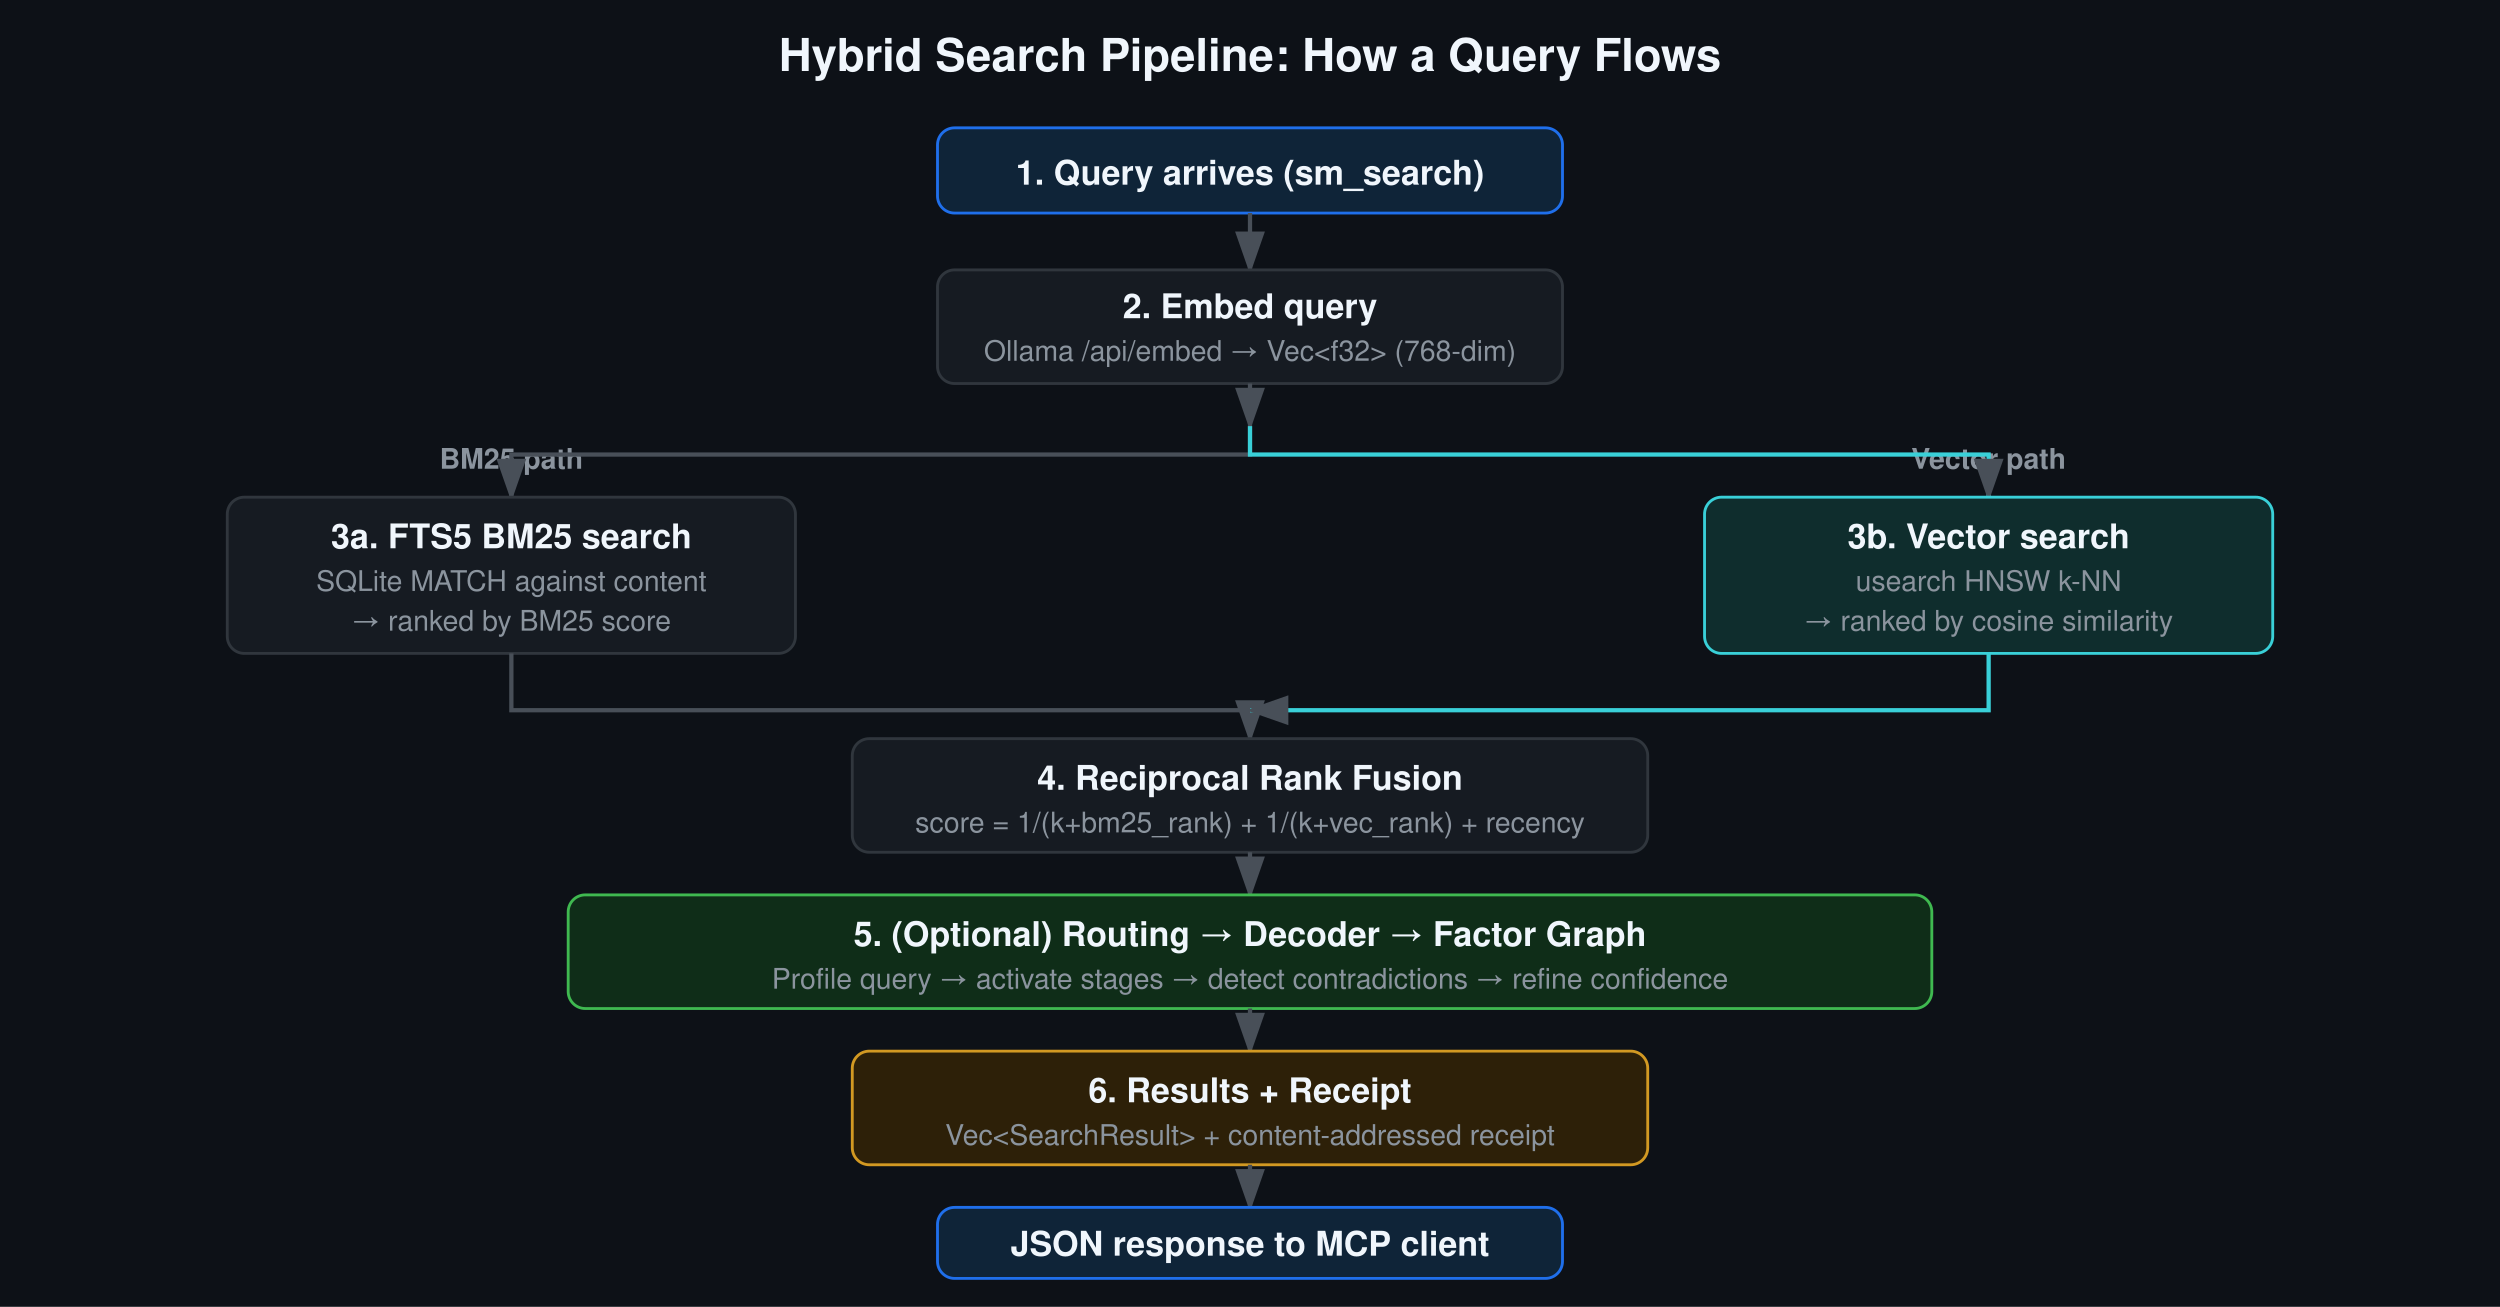
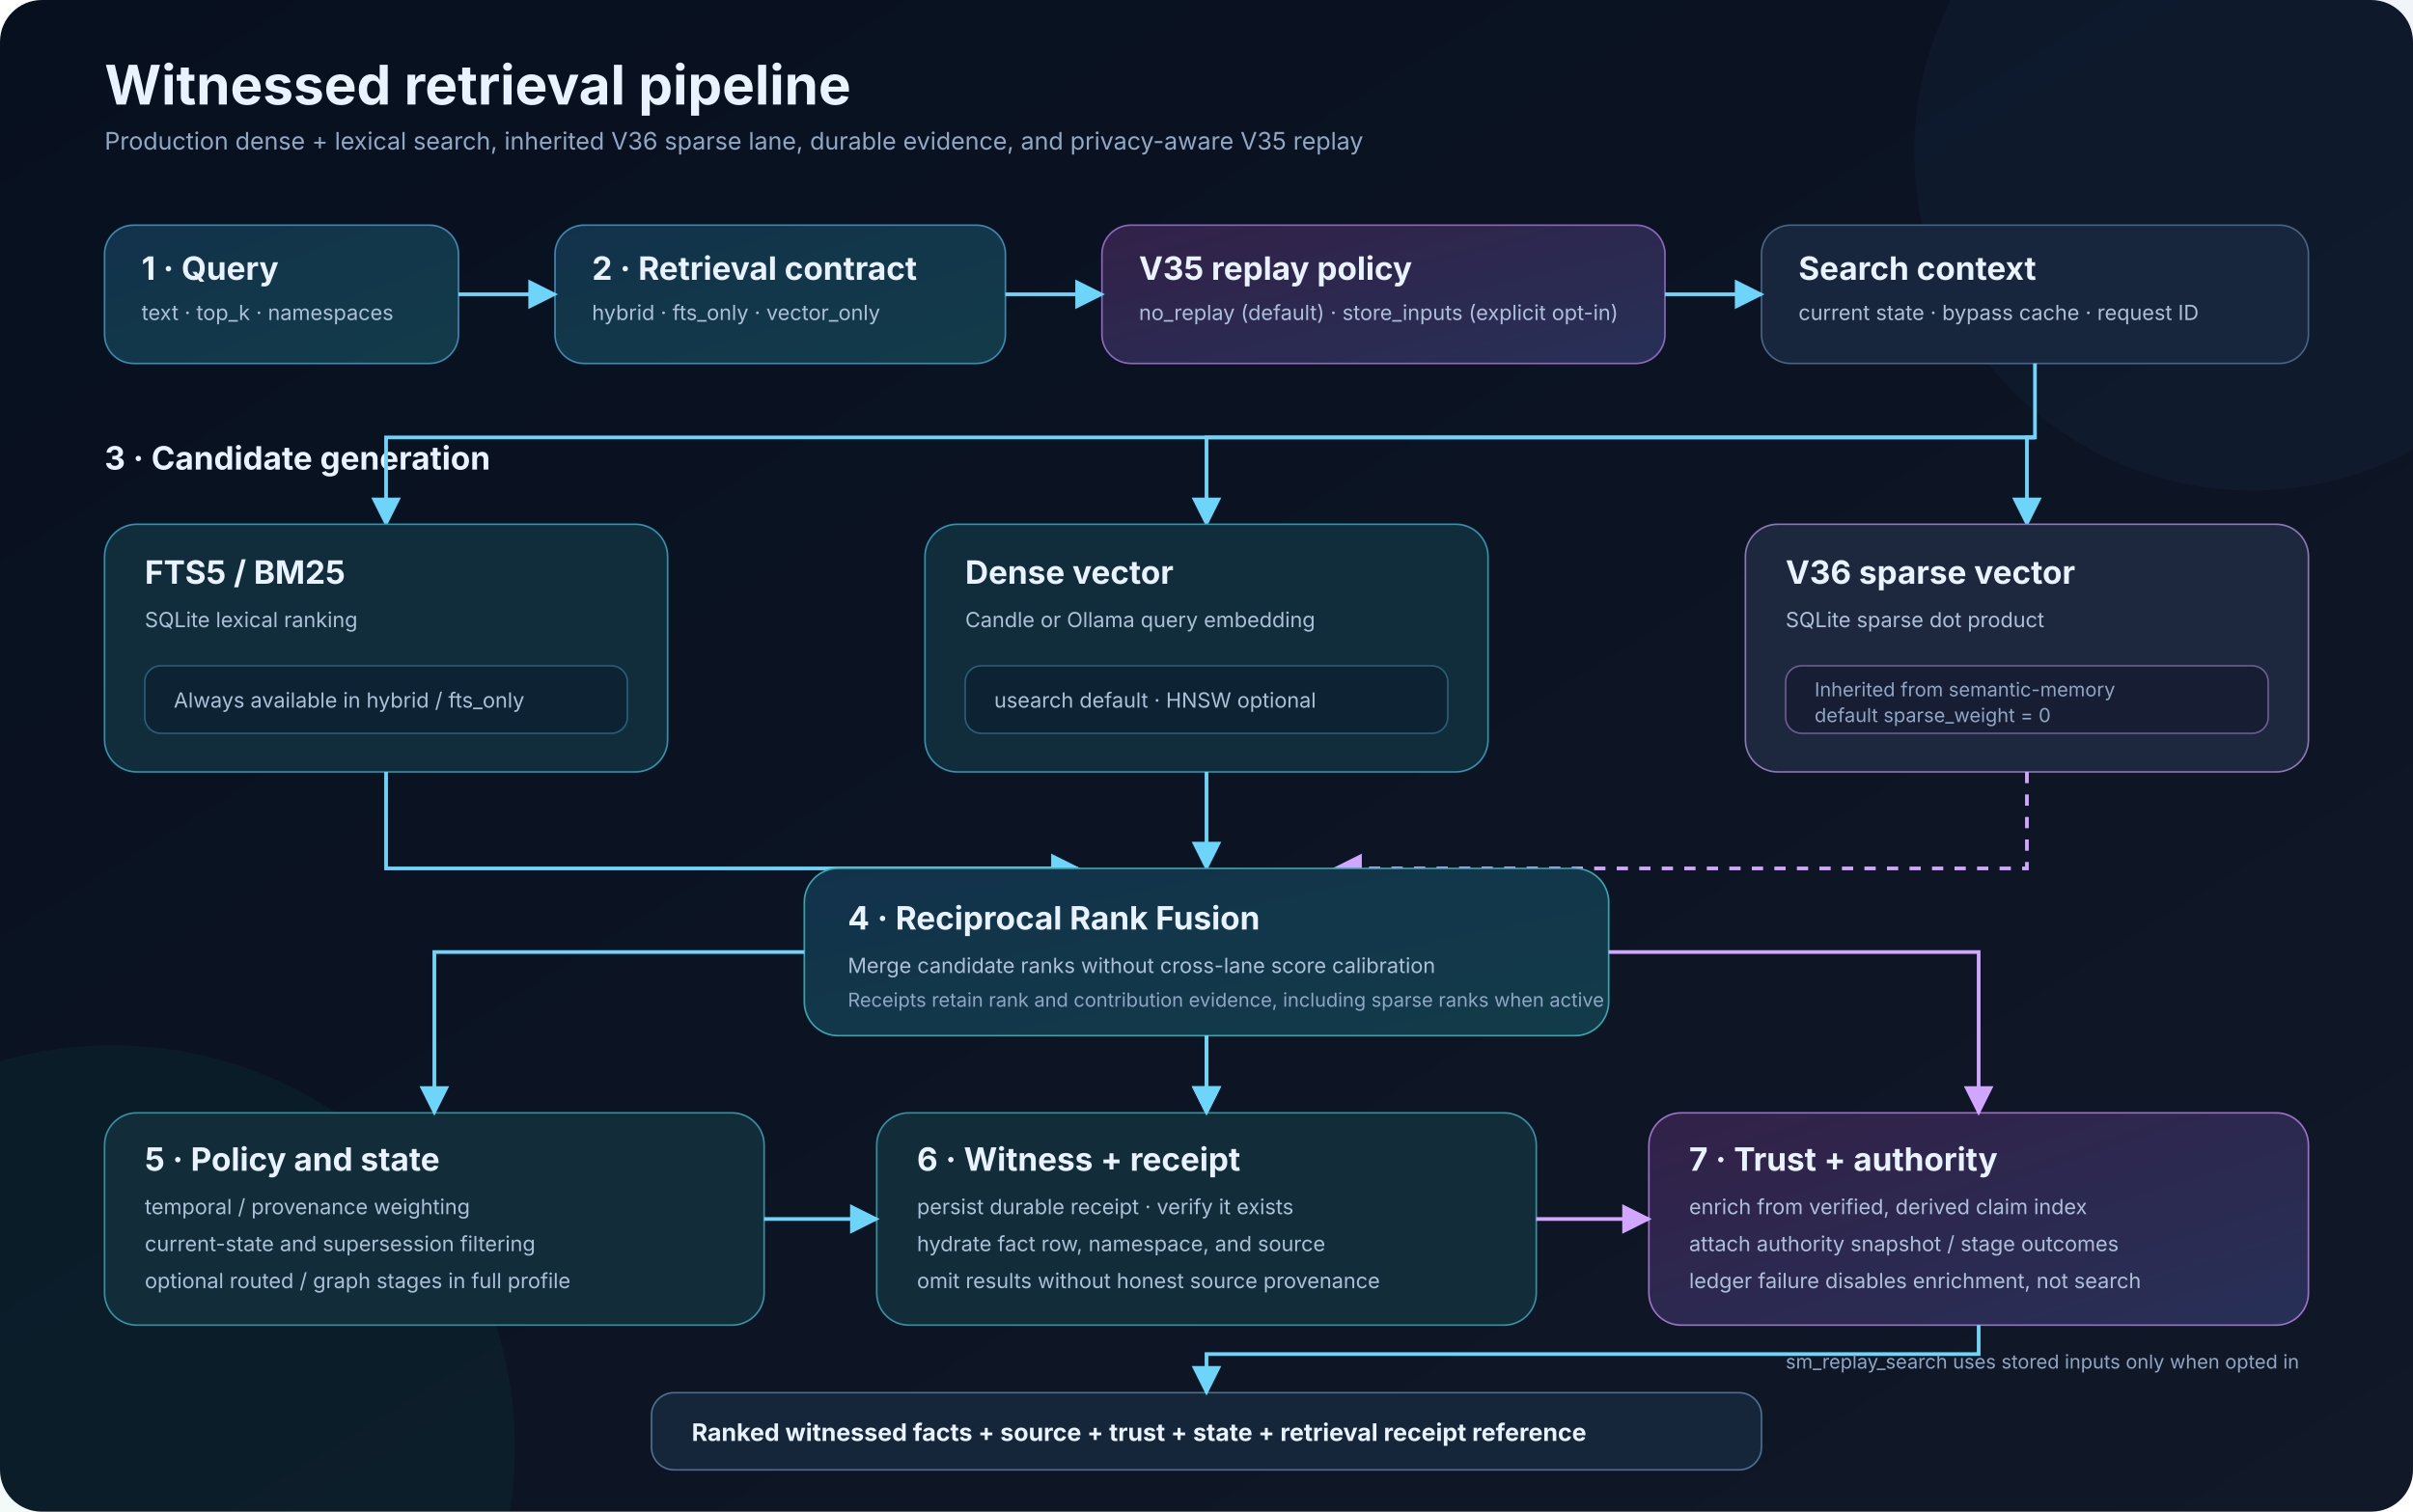
- <svg xmlns="http://www.w3.org/2000/svg" viewBox="0 0 880 460" font-family="-apple-system,BlinkMacSystemFont,'Segoe UI',Helvetica,Arial,sans-serif">
-   <style>
-     .bg { fill: #0d1117; }
-     .box { fill: #161b22; stroke: #30363d; stroke-width: 1; rx: 6; }
-     .box-blue { fill: #0f2438; stroke: #1f6feb; stroke-width: 1; rx: 6; }
-     .box-teal { fill: #0f2d2d; stroke: #39d0d8; stroke-width: 1; rx: 6; }
-     .box-green { fill: #0f2d18; stroke: #3fb950; stroke-width: 1; rx: 6; }
-     .box-orange { fill: #2d2008; stroke: #d29922; stroke-width: 1; rx: 6; }
-     .label { fill: #c9d1d9; font-size: 12px; }
-     .label-bold { fill: #f0f6fc; font-size: 12px; font-weight: 700; }
-     .label-sm { fill: #8b949e; font-size: 10px; }
-     .arrow { stroke: #484f58; stroke-width: 1.5; fill: none; }
-     .arrow-teal { stroke: #39d0d8; stroke-width: 1.5; fill: none; }
-     .arrow-label { fill: #79c0ff; font-size: 10px; text-anchor: middle; }
-   </style>
-   <rect width="880" height="460" class="bg" />
-   <text x="440" y="25" text-anchor="middle" fill="#f0f6fc" font-size="16px" font-weight="700">Hybrid Search Pipeline: How a Query Flows</text>
-   <rect x="330" y="45" width="220" height="30" class="box-blue" />
-   <text x="440" y="65" text-anchor="middle" class="label-bold" fill="#79c0ff">1. Query arrives (sm_search)</text>
-   <path d="M 440 75 L 440 95" class="arrow" marker-end="url(#arr)" />
-   <rect x="330" y="95" width="220" height="40" class="box" />
-   <text x="440" y="112" text-anchor="middle" class="label-bold">2. Embed query</text>
-   <text x="440" y="127" text-anchor="middle" class="label-sm">Ollama /api/embed → Vec&lt;f32&gt; (768-dim)</text>
-   <path d="M 440 135 L 440 150" class="arrow" marker-end="url(#arr)" />
-   <text x="180" y="165" text-anchor="middle" class="label-sm" font-weight="600">BM25 path</text>
-   <text x="700" y="165" text-anchor="middle" class="label-sm" font-weight="600">Vector path</text>
-   <path d="M 440 150 L 440 160 L 180 160 L 180 175" class="arrow" marker-end="url(#arr)" />
-   <path d="M 440 150 L 440 160 L 700 160 L 700 175" class="arrow-teal" marker-end="url(#arr)" />
-   <rect x="80" y="175" width="200" height="55" class="box" />
-   <text x="180" y="193" text-anchor="middle" class="label-bold">3a. FTS5 BM25 search</text>
-   <text x="180" y="208" text-anchor="middle" class="label-sm">SQLite MATCH against content</text>
-   <text x="180" y="222" text-anchor="middle" class="label-sm">→ ranked by BM25 score</text>
-   <rect x="600" y="175" width="200" height="55" class="box-teal" />
-   <text x="700" y="193" text-anchor="middle" class="label-bold" fill="#39d0d8">3b. Vector search</text>
-   <text x="700" y="208" text-anchor="middle" class="label-sm">usearch HNSW k-NN</text>
-   <text x="700" y="222" text-anchor="middle" class="label-sm">→ ranked by cosine similarity</text>
-   <path d="M 180 230 L 180 250 L 440 250 L 440 260" class="arrow" marker-end="url(#arr)" />
-   <path d="M 700 230 L 700 250 L 440 250" class="arrow-teal" marker-end="url(#arr)" />
-   <rect x="300" y="260" width="280" height="40" class="box" />
-   <text x="440" y="278" text-anchor="middle" class="label-bold">4. Reciprocal Rank Fusion</text>
-   <text x="440" y="293" text-anchor="middle" class="label-sm">score = 1/(k+bm25_rank) + 1/(k+vec_rank) + recency</text>
-   <path d="M 440 300 L 440 315" class="arrow" marker-end="url(#arr)" />
-   <rect x="200" y="315" width="480" height="40" class="box-green" />
-   <text x="440" y="333" text-anchor="middle" class="label-bold" fill="#3fb950">5. (Optional) Routing → Decoder → Factor Graph</text>
-   <text x="440" y="348" text-anchor="middle" class="label-sm">Profile query → activate stages → detect contradictions → refine confidence</text>
-   <path d="M 440 355 L 440 370" class="arrow" marker-end="url(#arr)" />
-   <rect x="300" y="370" width="280" height="40" class="box-orange" />
-   <text x="440" y="388" text-anchor="middle" class="label-bold" fill="#d29922">6. Results + Receipt</text>
-   <text x="440" y="403" text-anchor="middle" class="label-sm">Vec&lt;SearchResult&gt; + content-addressed receipt</text>
-   <path d="M 440 410 L 440 425" class="arrow" marker-end="url(#arr)" />
-   <rect x="330" y="425" width="220" height="25" class="box-blue" />
-   <text x="440" y="442" text-anchor="middle" class="label-bold" fill="#79c0ff">JSON response to MCP client</text>
+ <svg xmlns="http://www.w3.org/2000/svg" width="1500" height="940" viewBox="0 0 1500 940" role="img" aria-labelledby="title desc">
  <defs>
-     <marker id="arr" markerWidth="10" markerHeight="7" refX="9" refY="3.5" orient="auto">
-       <polygon points="0 0, 10 3.5, 0 7" fill="#484f58" />
+     <linearGradient id="bg" x1="0" y1="0" x2="1" y2="1">
+       <stop stop-color="#07101f" />
+       <stop offset="1" stop-color="#111827" />
+     </linearGradient>
+     <linearGradient id="cyan" x1="0" y1="0" x2="1" y2="1">
+       <stop stop-color="#12324b" />
+       <stop offset="1" stop-color="#123b49" />
+     </linearGradient>
+     <linearGradient id="violet" x1="0" y1="0" x2="1" y2="1">
+       <stop stop-color="#322148" />
+       <stop offset="1" stop-color="#273057" />
+     </linearGradient>
+     <filter id="shadow" x="-20%" y="-20%" width="140%" height="140%">
+       <feDropShadow dx="0" dy="7" stdDeviation="10" flood-color="#000" flood-opacity=".3" />
+     </filter>
+     <marker id="arrow" viewBox="0 0 10 10" refX="9" refY="5" markerWidth="8" markerHeight="8" orient="auto">
+       <path d="M0 0l10 5-10 5z" fill="#6dd5fa" />
    </marker>
+     <marker id="violetArrow" viewBox="0 0 10 10" refX="9" refY="5" markerWidth="8" markerHeight="8" orient="auto">
+       <path d="M0 0l10 5-10 5z" fill="#d1a6ff" />
+     </marker>
+     <style>
+       text{font-family:Inter,ui-sans-serif,system-ui,-apple-system,"Segoe UI",sans-serif;fill:#e9f2ff}.title{font-size:34px;font-weight:750}.subtitle{font-size:15px;fill:#91a8c5}.h{font-size:20px;font-weight:720}.label{font-size:15px;font-weight:650}.small{font-size:13px;fill:#acc0d8}.micro{font-size:12px;fill:#8fa6c4}.flow{fill:none;stroke:#6dd5fa;stroke-width:2.3;marker-end:url(#arrow)}.vflow{fill:none;stroke:#d1a6ff;stroke-width:2.3;marker-end:url(#violetArrow)}.dash{stroke-dasharray:7 7}
+     </style>
  </defs>
+   <rect width="1500" height="940" rx="26" fill="url(#bg)" />
+   <circle cx="1400" cy="95" r="210" fill="#285eaa" opacity=".07" />
+   <circle cx="70" cy="900" r="250" fill="#16b3a3" opacity=".055" />
+   <text x="65" y="65" class="title">Witnessed retrieval pipeline</text>
+   <text x="65" y="93" class="subtitle">Production dense + lexical search, inherited V36 sparse lane, durable evidence, and privacy-aware V35 replay</text>
+   <g>
+     <rect x="65" y="140" width="220" height="86" rx="18" fill="url(#cyan)" stroke="#3d89af" />
+     <text x="88" y="174" class="h">1 · Query</text>
+     <text x="88" y="199" class="small">text · top_k · namespaces</text>
+     <rect x="345" y="140" width="280" height="86" rx="18" fill="url(#cyan)" stroke="#3d89af" />
+     <text x="368" y="174" class="h">2 · Retrieval contract</text>
+     <text x="368" y="199" class="small">hybrid · fts_only · vector_only</text>
+     <rect x="685" y="140" width="350" height="86" rx="18" fill="url(#violet)" stroke="#8d68bb" />
+     <text x="708" y="174" class="h">V35 replay policy</text>
+     <text x="708" y="199" class="small">no_replay (default) · store_inputs (explicit opt-in)</text>
+     <rect x="1095" y="140" width="340" height="86" rx="18" fill="#18263d" stroke="#476482" />
+     <text x="1118" y="174" class="h">Search context</text>
+     <text x="1118" y="199" class="small">current state · bypass cache · request ID</text>
+   </g>
+   <path d="M285 183H345" class="flow" />
+   <path d="M625 183H685" class="flow" />
+   <path d="M1035 183H1095" class="flow" />
+   <text x="65" y="292" class="h">3 · Candidate generation</text>
+   <path d="M1265 226V272H240V326" class="flow" />
+   <path d="M1265 272H750V326" class="flow" />
+   <path d="M1265 272H1260V326" class="flow" />
+   <g>
+     <rect x="65" y="326" width="350" height="154" rx="20" fill="#112d3c" stroke="#3194ad" />
+     <text x="90" y="363" class="h">FTS5 / BM25</text>
+     <text x="90" y="390" class="small">SQLite lexical ranking</text>
+     <rect x="90" y="414" width="300" height="42" rx="10" fill="#0d2333" stroke="#285e78" />
+     <text x="108" y="440" class="small">Always available in hybrid / fts_only</text>
+     <rect x="575" y="326" width="350" height="154" rx="20" fill="#112d3c" stroke="#3194ad" />
+     <text x="600" y="363" class="h">Dense vector</text>
+     <text x="600" y="390" class="small">Candle or Ollama query embedding</text>
+     <rect x="600" y="414" width="300" height="42" rx="10" fill="#0d2333" stroke="#285e78" />
+     <text x="618" y="440" class="small">usearch default · HNSW optional</text>
+     <rect x="1085" y="326" width="350" height="154" rx="20" fill="#1d273d" stroke="#8b78b5" />
+     <text x="1110" y="363" class="h">V36 sparse vector</text>
+     <text x="1110" y="390" class="small">SQLite sparse dot product</text>
+     <rect x="1110" y="414" width="300" height="42" rx="10" fill="#171d32" stroke="#6d5c91" />
+     <text x="1128" y="433" class="micro">Inherited from semantic-memory</text>
+     <text x="1128" y="449" class="micro">default sparse_weight = 0</text>
+   </g>
+   <path d="M240 480V540H670" class="flow" />
+   <path d="M750 480V540H750" class="flow" />
+   <path d="M1260 480V540H830" class="vflow dash" />
+   <g>
+     <rect x="500" y="540" width="500" height="104" rx="21" fill="url(#cyan)" stroke="#38a8ad" />
+     <text x="527" y="578" class="h">4 · Reciprocal Rank Fusion</text>
+     <text x="527" y="605" class="small">Merge candidate ranks without cross-lane score calibration</text>
+     <text x="527" y="626" class="micro">Receipts retain rank and contribution evidence, including sparse ranks when active</text>
+   </g>
+   <path d="M750 644V692" class="flow" />
+   <g>
+     <rect x="65" y="692" width="410" height="132" rx="20" fill="#122d39" stroke="#3593a0" />
+     <text x="90" y="728" class="h">5 · Policy and state</text>
+     <text x="90" y="755" class="small">temporal / provenance weighting</text>
+     <text x="90" y="778" class="small">current-state and supersession filtering</text>
+     <text x="90" y="801" class="small">optional routed / graph stages in full profile</text>
+     <rect x="545" y="692" width="410" height="132" rx="20" fill="#122d39" stroke="#3593a0" />
+     <text x="570" y="728" class="h">6 · Witness + receipt</text>
+     <text x="570" y="755" class="small">persist durable receipt · verify it exists</text>
+     <text x="570" y="778" class="small">hydrate fact row, namespace, and source</text>
+     <text x="570" y="801" class="small">omit results without honest source provenance</text>
+     <rect x="1025" y="692" width="410" height="132" rx="20" fill="url(#violet)" stroke="#9b72c8" />
+     <text x="1050" y="728" class="h">7 · Trust + authority</text>
+     <text x="1050" y="755" class="small">enrich from verified, derived claim index</text>
+     <text x="1050" y="778" class="small">attach authority snapshot / stage outcomes</text>
+     <text x="1050" y="801" class="small">ledger failure disables enrichment, not search</text>
+   </g>
+   <path d="M500 592H270V692" class="flow" />
+   <path d="M750 644V692" class="flow" />
+   <path d="M1000 592H1230V692" class="vflow" />
+   <path d="M475 758H545" class="flow" />
+   <path d="M955 758H1025" class="vflow" />
+   <g>
+     <rect x="405" y="866" width="690" height="48" rx="14" fill="#15263b" stroke="#4d708e" />
+     <text x="430" y="896" class="label">Ranked witnessed facts + source + trust + state + retrieval receipt reference</text>
+   </g>
+   <path d="M1230 824V842H750V866" class="flow" />
+   <text x="1110" y="851" class="micro">sm_replay_search uses stored inputs only when opted in</text>
</svg>
